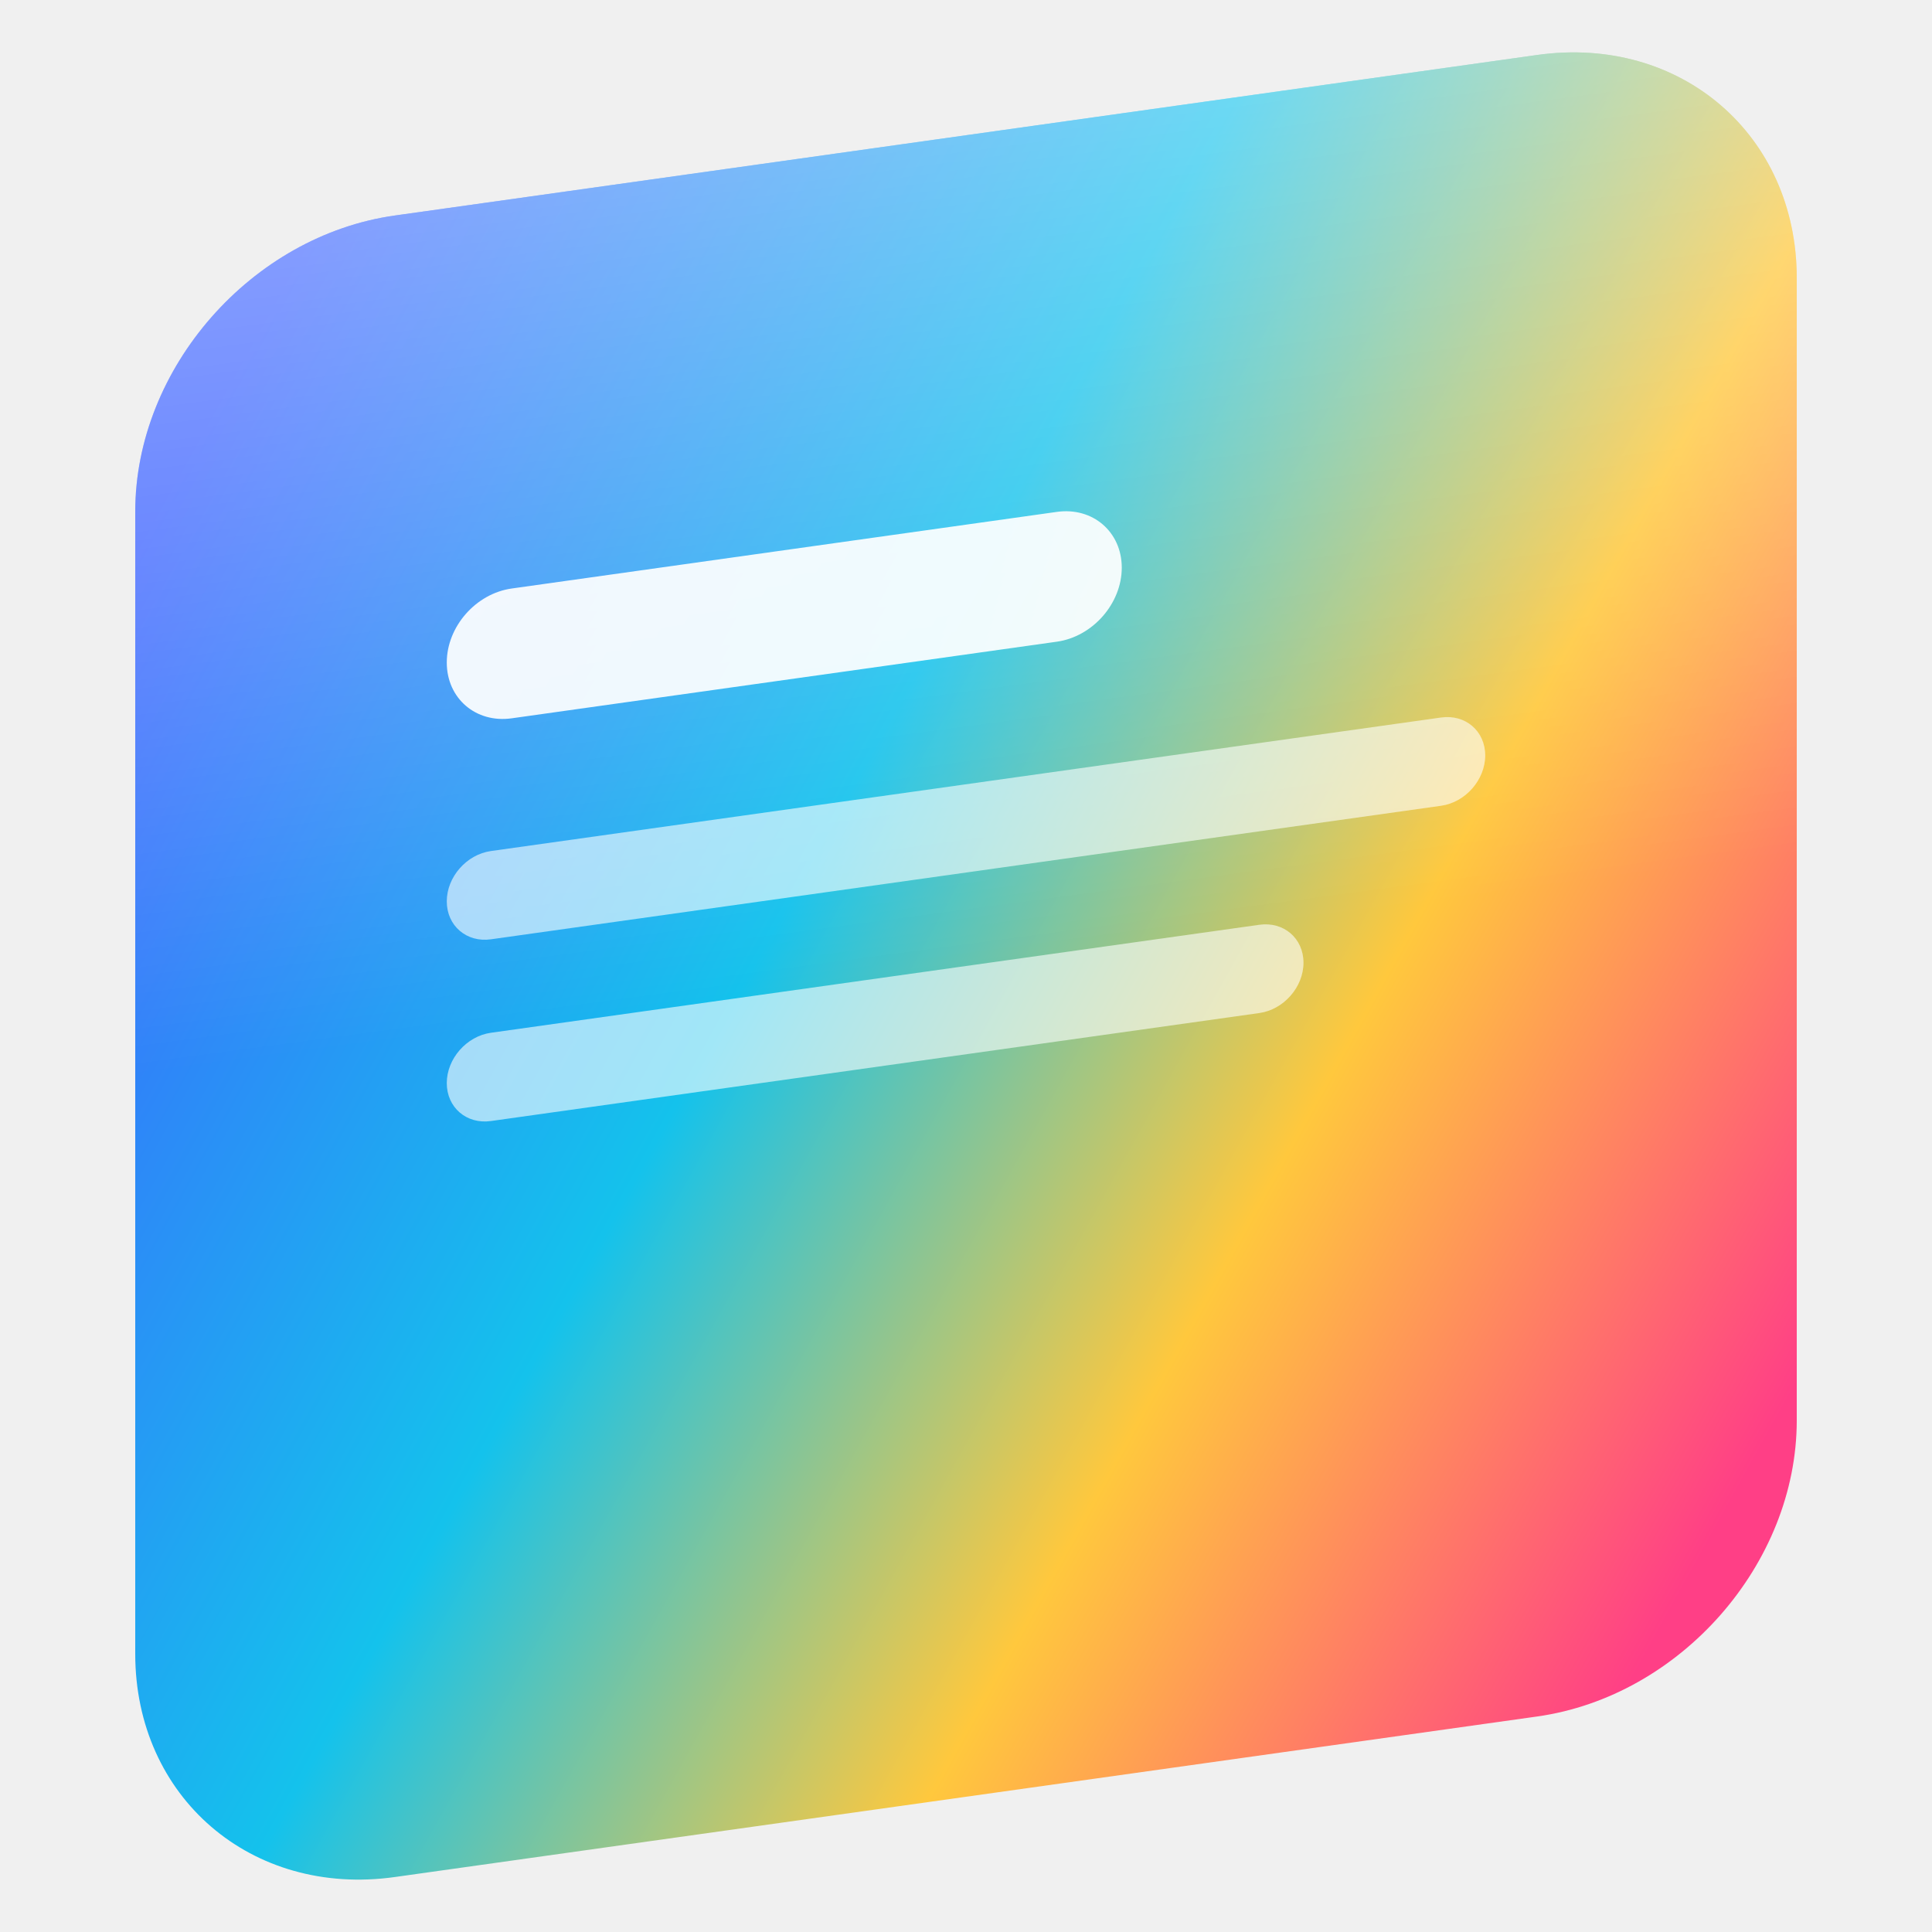
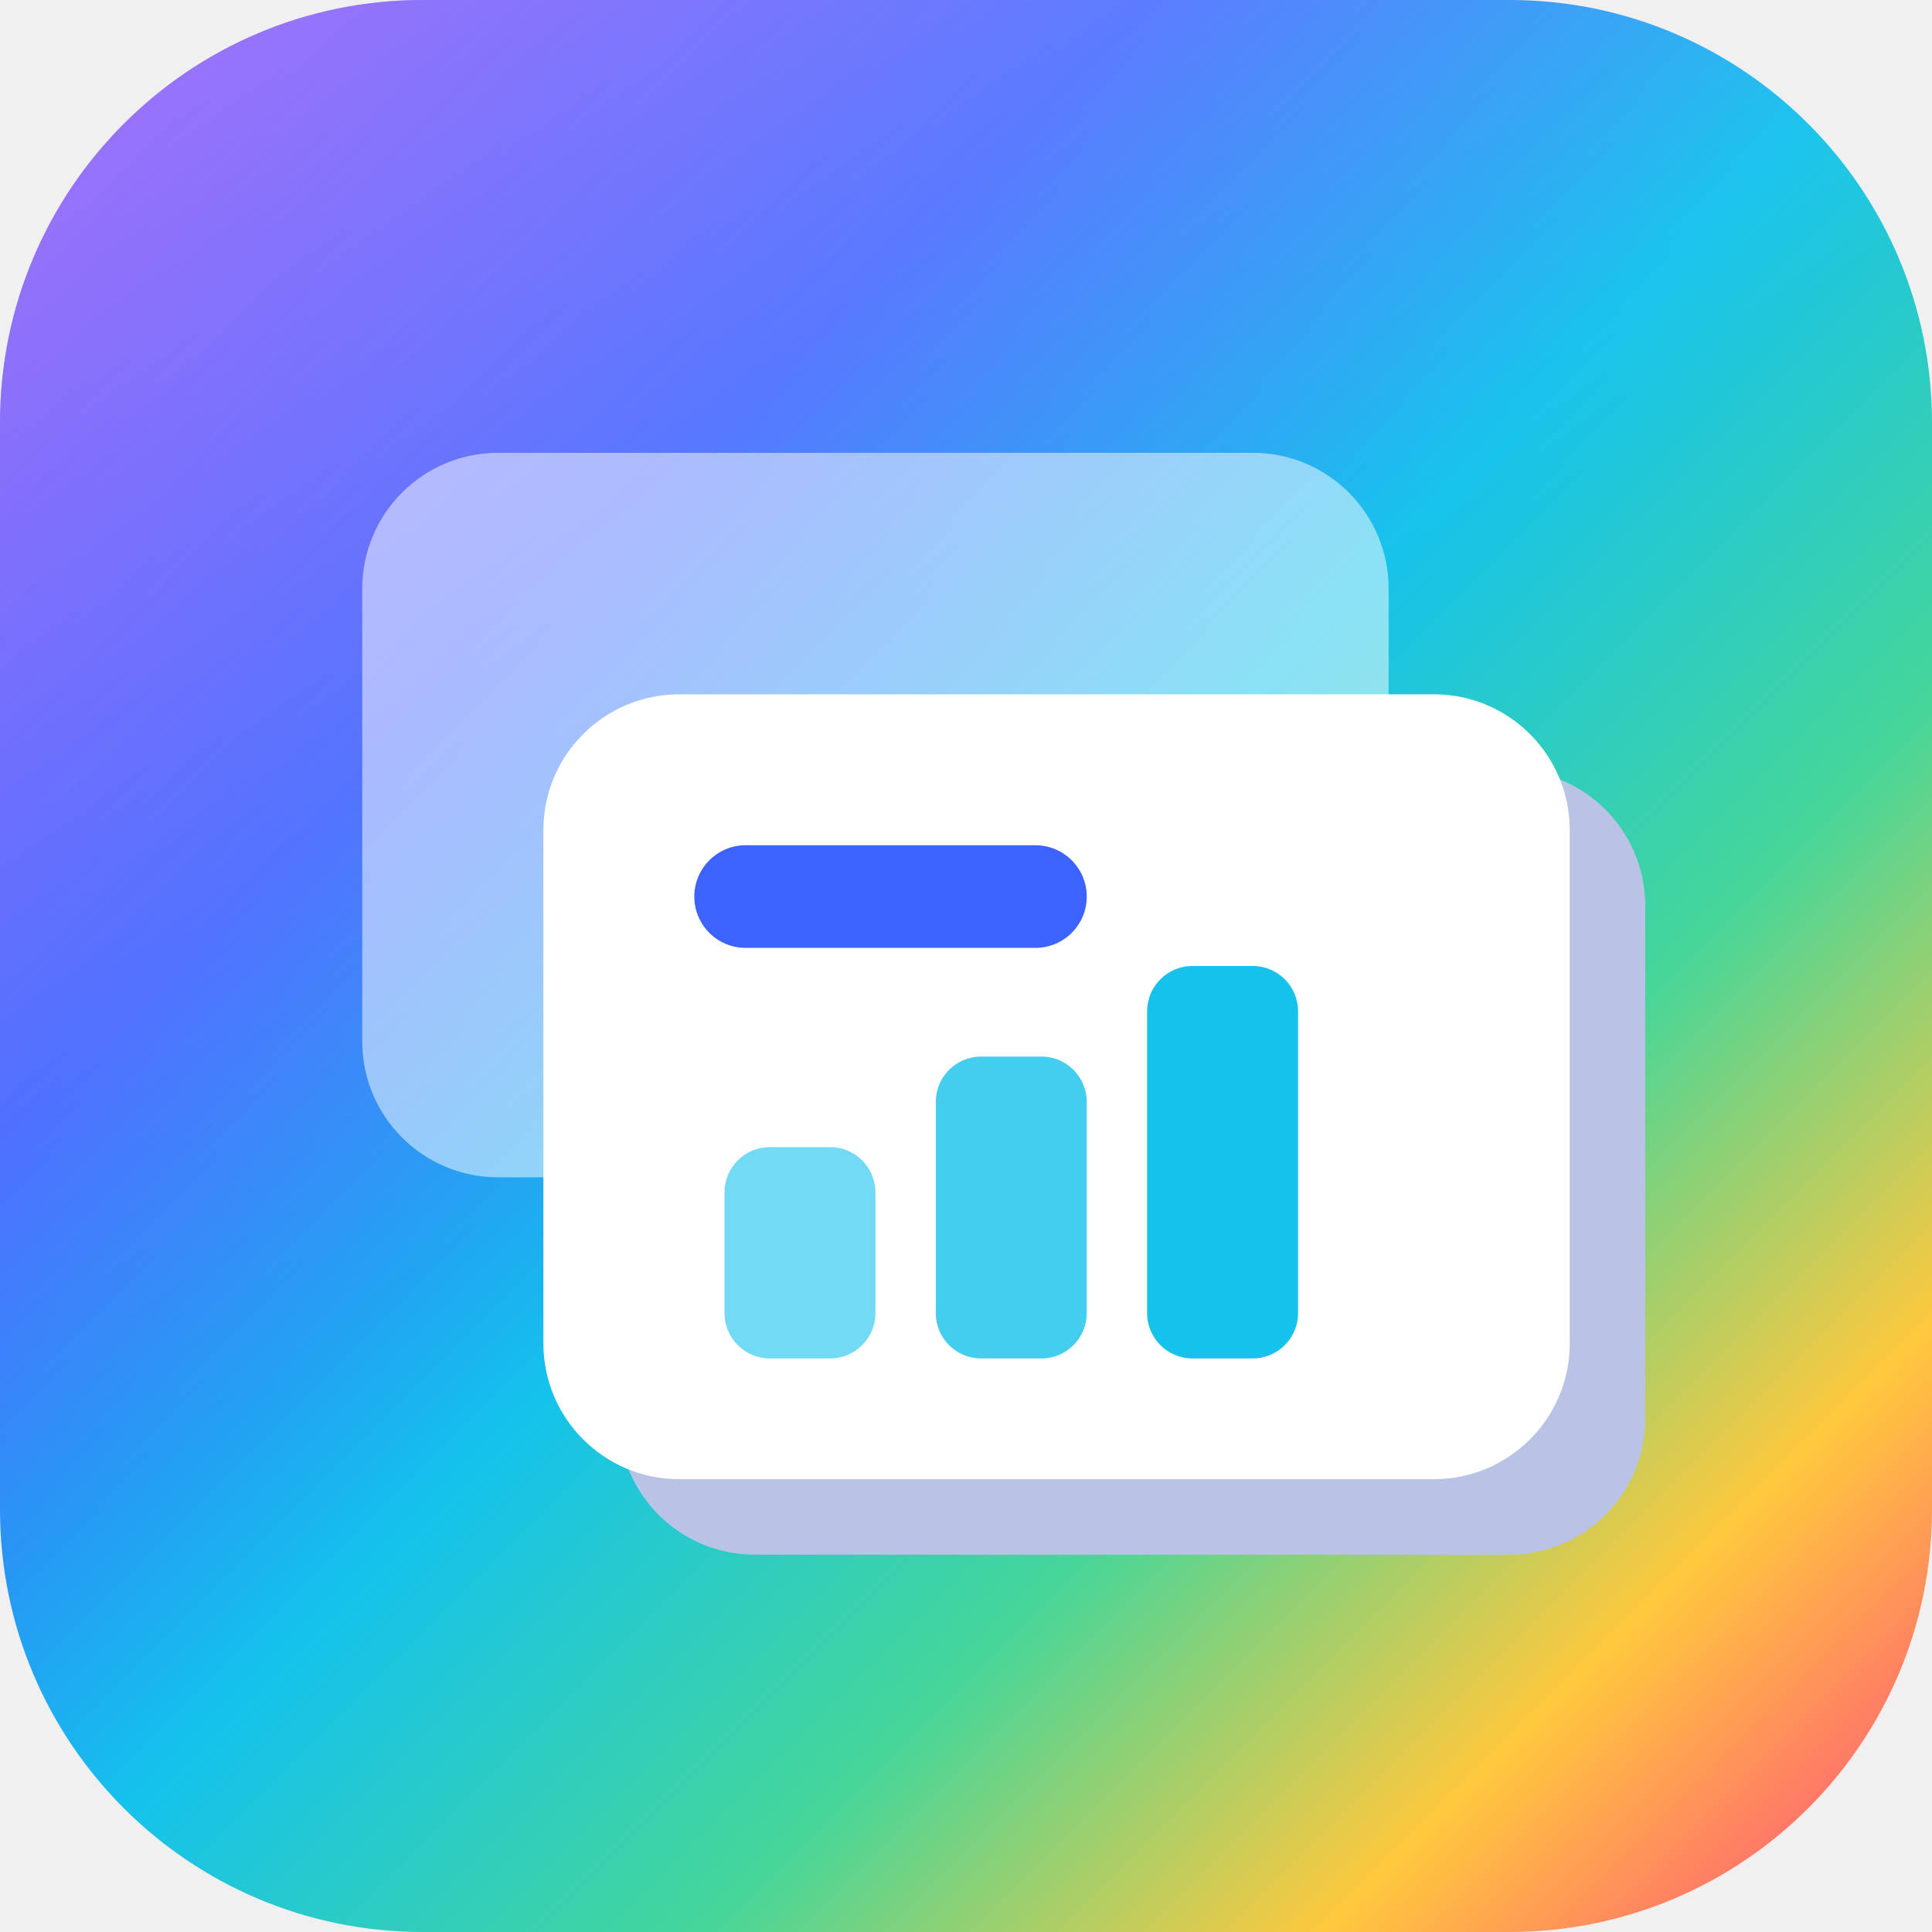
- <svg xmlns="http://www.w3.org/2000/svg" viewBox="0 0 64 64">
+ <svg xmlns="http://www.w3.org/2000/svg" viewBox="0 0 64 64" width="64" height="64">
  <defs>
-     <linearGradient id="ssg" x1="0" y1=".2" x2="1" y2=".8">
-       <stop offset="0" stop-color="#3D63FF" />
-       <stop offset=".4" stop-color="#14C2EC" />
-       <stop offset=".7" stop-color="#FFC83D" />
+     <linearGradient id="ibg" x1="0" y1="0" x2="1" y2="1">
+       <stop offset="0" stop-color="#7B2FF7" />
+       <stop offset=".3" stop-color="#3D63FF" />
+       <stop offset=".5" stop-color="#14C2EC" />
+       <stop offset=".68" stop-color="#45D69A" />
+       <stop offset=".84" stop-color="#FFC83D" />
      <stop offset="1" stop-color="#FF3F86" />
    </linearGradient>
-     <linearGradient id="ssh" x1="0" y1="0" x2="0" y2="1">
-       <stop offset="0" stop-color="#fff" stop-opacity=".38" />
-       <stop offset=".5" stop-color="#fff" stop-opacity="0" />
+     <linearGradient id="igl" x1="0" y1="0" x2=".7" y2="1">
+       <stop offset="0" stop-color="#fff" stop-opacity=".55" />
+       <stop offset=".55" stop-color="#fff" stop-opacity="0" />
    </linearGradient>
  </defs>
-   <g transform="translate(32 32) skewY(-8) scale(.86) translate(-32 -32)">
-     <rect width="64" height="64" rx="10" fill="url(#ssg)" />
-     <rect width="64" height="64" rx="10" fill="url(#ssh)" />
-     <rect x="12" y="15" width="26" height="5" rx="2.5" fill="#fff" opacity=".92" />
-     <rect x="12" y="25" width="40" height="3.4" rx="1.7" fill="#fff" opacity=".6" />
-     <rect x="12" y="32" width="33" height="3.4" rx="1.7" fill="#fff" opacity=".6" />
+   <rect width="64" height="64" rx="14" fill="url(#ibg)" />
+   <rect width="64" height="64" rx="14" fill="url(#igl)" opacity=".6" />
+   <rect x="12" y="15" width="34" height="24" rx="4.5" fill="#fff" opacity=".5" />
+   <g transform="translate(2.5 2.5)">
+     <rect x="18" y="23" width="34" height="26" rx="4.5" fill="#B9C3E6" />
  </g>
+   <rect x="18" y="23" width="34" height="26" rx="4.5" fill="#fff" />
+   <rect x="23" y="28" width="13" height="3.4" rx="1.7" fill="#3D63FF" />
+   <rect x="24" y="38" width="5" height="7" rx="1.5" fill="#14C2EC" opacity=".6" />
+   <rect x="31" y="35" width="5" height="10" rx="1.5" fill="#14C2EC" opacity=".8" />
+   <rect x="38" y="32" width="5" height="13" rx="1.5" fill="#14C2EC" />
</svg>
